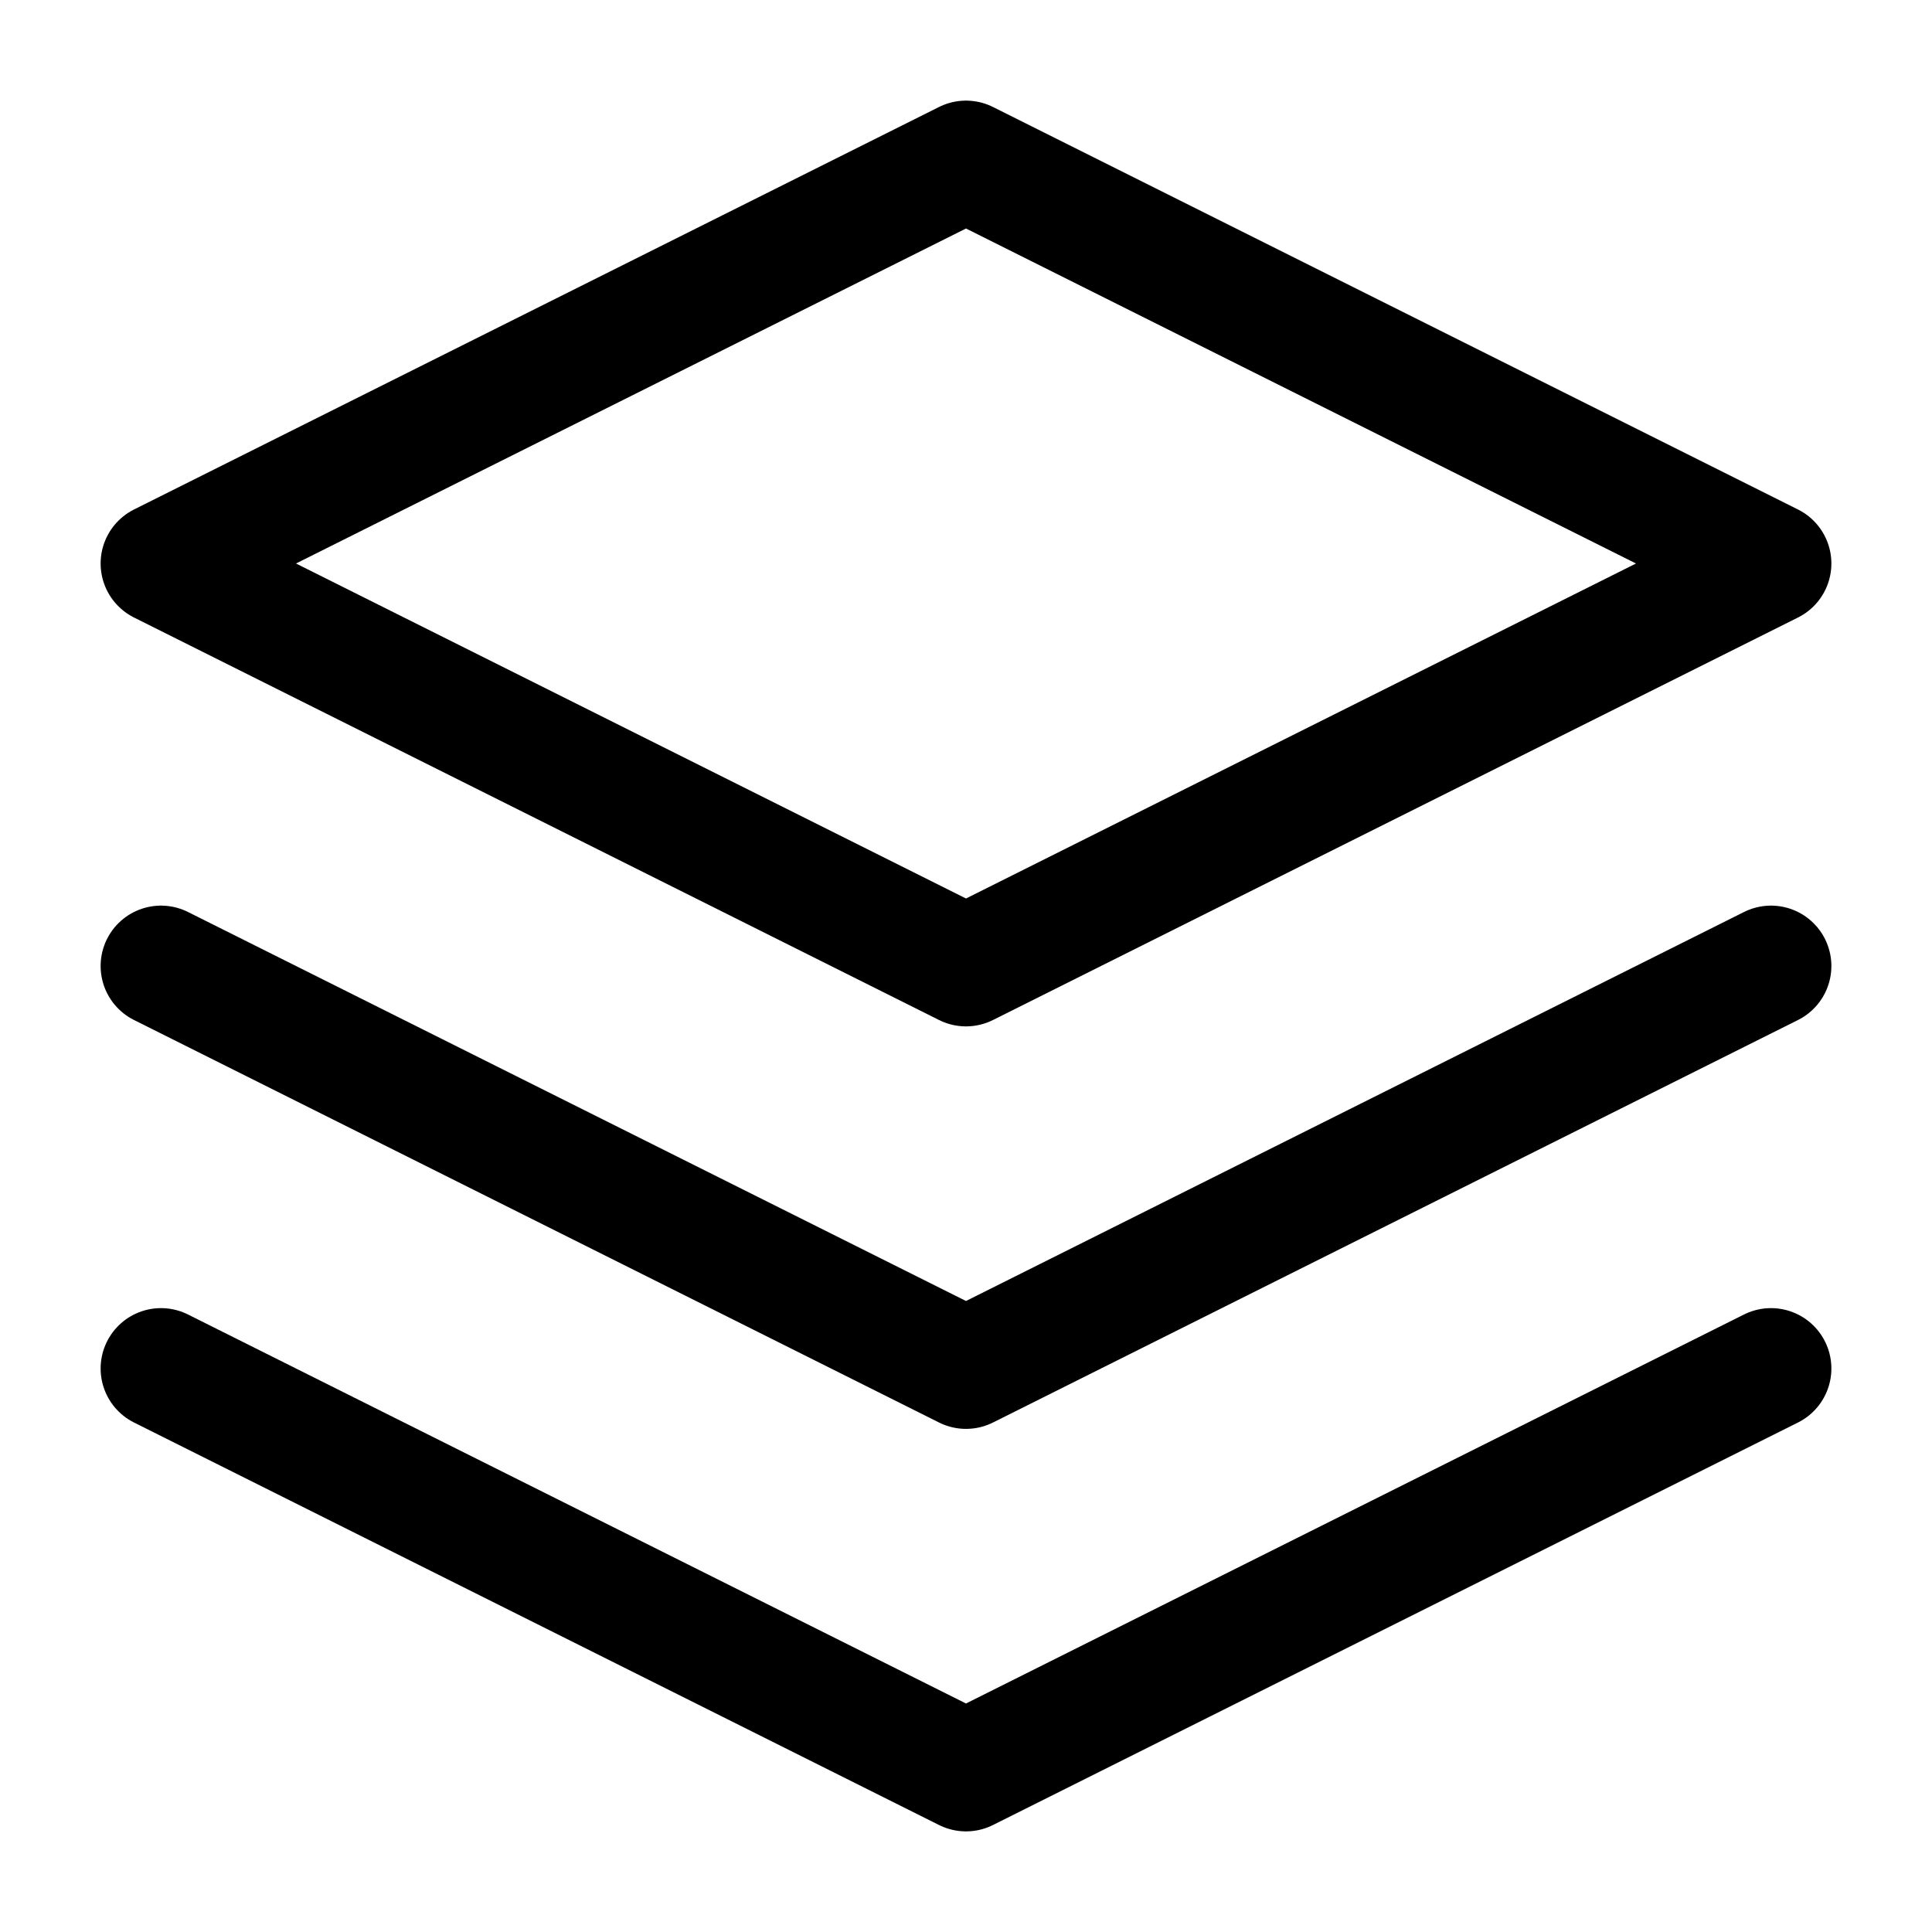
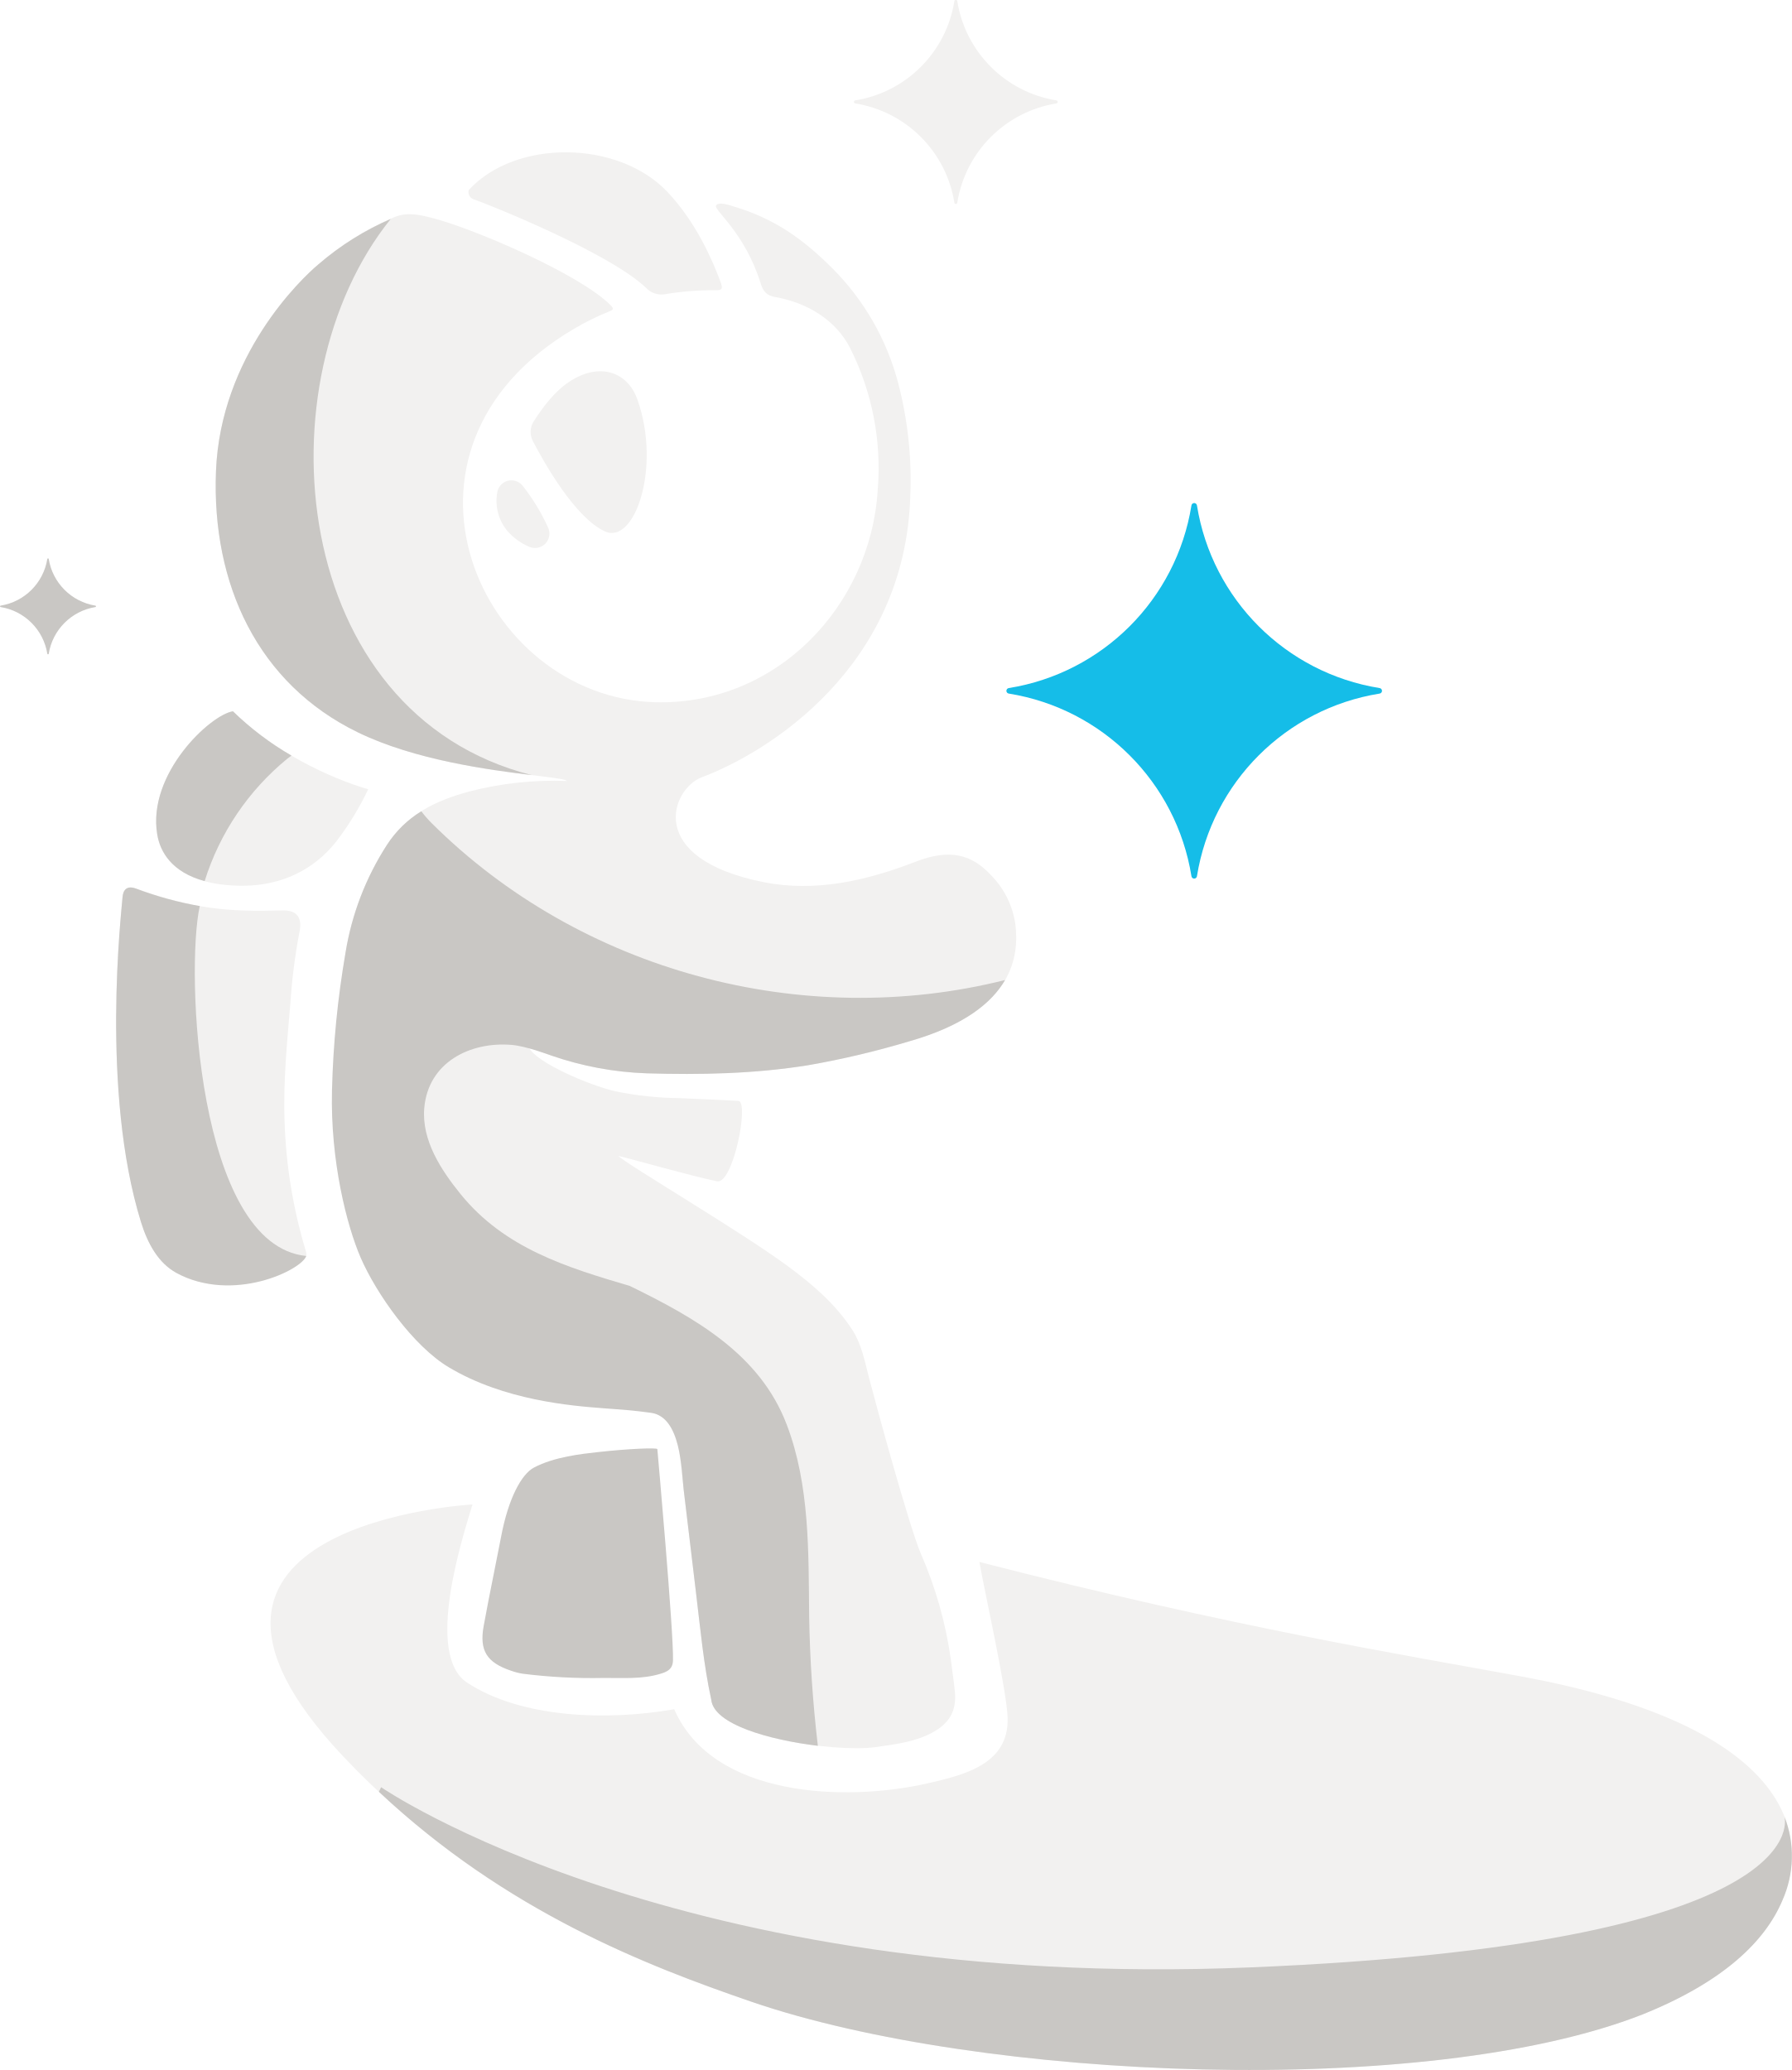
- <svg xmlns="http://www.w3.org/2000/svg" viewBox="0 0 24 24" fill="none" stroke="currentColor" stroke-width="1.5" stroke-linecap="round" stroke-linejoin="round">
-   <path d="M12 2L2 7l10 5 10-5-10-5z" />
-   <path d="M2 17l10 5 10-5" />
-   <path d="M2 12l10 5 10-5" />
+ <svg xmlns="http://www.w3.org/2000/svg" id="ff541932-d9f0-4790-9243-15538c795caa" data-name="Layer 1" viewBox="0 0 444.55 513.6">
+   <path d="M30.39,222.69c.13-1.9,1.06-3,3.35-2.22,14.63,5.17,23,5.78,36.32,5.42,3.75-.1,5,1.91,4.2,5.54a142.21,142.21,0,0,0-2.2,17.22c-.82,9.85-1.83,19.69-1.46,29.59a124.4,124.4,0,0,0,5.2,31.92c.46,1.5.31,1.88-1.27,2.75a50.11,50.11,0,0,1-13.08,4.93c-6.16,1.39-12.52,1-17.71-2-4.36-2.54-7.09-7.17-8.78-12.65C24.91,270.64,30.15,226.14,30.39,222.69Z" fill="#f2f1f0" />
+   <path d="M132.38,260.35c.58.16,1.15.37,1.72.58a81.65,81.65,0,0,0,26.34,5.38c13.36.4,26.71.13,40-2a216.58,216.58,0,0,0,25-5.9c26.63-7.55,27.31-21.74,26.47-29A21.72,21.72,0,0,0,245.72,217c-4.65-4.93-10-6.53-18.59-3.19-12.15,4.7-24.79,7.63-37.71,5.06-29.66-5.92-22.77-23.2-15.35-26,16.29-6.1,50.58-27.19,51.77-70a95.16,95.16,0,0,0-3-27.78,62.9,62.9,0,0,0-16.22-28.4c-7.33-7.33-14.37-12.39-24.47-15.42-.84-.25-3.87-1.38-4.51-.27s7.15,6.64,11.07,19.31c.64,2.08,1.52,3,3.59,3.39,8,1.39,15.1,5.74,18.62,12.69a66.3,66.3,0,0,1,6.83,35.23c-1.8,28.77-25.06,53.29-55,52.62-43.81-1-71.36-62.68-20.34-92.66a64.66,64.66,0,0,1,8.63-4.27c.87-.36,1.49-.51.5-1.52-7.65-7.82-34.65-19.32-44.46-21.75-3-.75-6-1.47-9.15-.2A69.48,69.48,0,0,0,79,65.58C74.66,69.2,54.7,88.26,53.58,116.94,52.49,145,64,169.67,88.78,181.71c20.76,10.11,50.53,10.58,51.87,12.06a83.68,83.68,0,0,0-24.21,2.61c-8.21,2.2-15.57,5.69-20.43,13.24A69.85,69.85,0,0,0,85.73,236.3c-1.92,11.39-.61,22.75-1.51,34.2a65.84,65.84,0,0,0,.46,16.71c1.45,8.33,4.78,15,8.2,22.93.37.86.37,1.44.76,2.28,5.85-2.59,9.42-1.72,15.9-1.72,10.91,0,19.38,7.2,24.33,16.41h.43c13.31,0,23,10.73,27.08,22.76.26,0,.51,0,.76.07,2.35.38,5.63,3.12,5.85,5.15q.78,7.21,1.61,14.43,1.52,12.87,3.08,25.73c1.07,8.83,1.87,17.71,3.77,26.42.84,9.12,30.77,13.23,40.7,11.82,4.75-.67,9.64-1.23,14-3.53s6.18-5.43,5.75-10.15c-.25-2.66-.69-5.31-1-8a100.18,100.18,0,0,0-7.48-26.39c-2.95-7-11-36.53-12.94-44-1-3.93-1.79-8-4.05-11.48-4.17-6.44-9.95-11.33-16-15.8-11.16-8.28-40-25.28-42.06-27.34,3.62.81,17.39,4.81,24.5,6.3,4,.84,8.08-19.82,5.3-19.95-4.86-.25-9.71-.49-14.57-.68a84.33,84.33,0,0,1-15.94-1.7c-6.61-1.54-19.64-7.15-21.43-10.86C131.72,259.93,132.16,260.29,132.38,260.35Z" fill="#f2f1f0" />
+   <path d="M107.07,204.22a29.06,29.06,0,0,1-2.55-2.93A26.89,26.89,0,0,0,96,209.62,69.85,69.85,0,0,0,85.73,236.3a233,233,0,0,0-3.37,34.31c-.42,17.51,3.68,33.48,7.1,41.41,3.9,9,13.09,22,21.9,27.24,13.72,8.2,30.3,9.54,38.31,10.15,4.14.31,7.7.54,11.87,1.14,7.44,1.07,7.5,14.15,8.06,19q1.52,12.87,3.08,25.73c1.07,8.83,1.87,17.71,3.77,26.42.57,6.17,14.45,10,26.45,11.47a318.86,318.86,0,0,1-2.16-32.32c-.17-15.81.17-32.34-5.55-47.35C188.56,336,172.48,327,156.26,319.07c-15.7-4.64-31.08-9.33-42-22.8-4.81-5.94-9.72-13.37-9-21.4,1-11.26,11.31-16.45,21.61-15.62,3.53.28,9,2.34,9.91,2.65a80.49,80.49,0,0,0,23.65,4.41c13.36.4,26.71.13,40-2a216.58,216.58,0,0,0,25-5.9c13.85-3.93,20.67-9.65,23.92-15.25C199.11,255.76,144,241,107.07,204.22Z" fill="#c9c7c4" />
+   <path d="M131.94,192.32c-60.34-15.23-67.53-97.68-35-138A70.14,70.14,0,0,0,79,65.58C74.66,69.2,54.7,88.26,53.58,116.94,52.49,145,64,169.67,88.78,181.71,102.94,188.6,121.27,191,131.94,192.32Z" fill="#c9c7c4" />
+   <path d="M377.34,415.94c-28.71-5.29-70.63-12-134.36-28.39,1,6.05,6.82,31.9,7,38.72.29,11.44-10.67,14.12-20,16.24-20.05,4.54-53.11,3.6-62.72-18.42-16.75,2.93-37.92,2.21-51.36-6.59-10.63-6.95-1.1-36.22,1.32-44.22,0,0-86.48,4.76-32.2,62.38,34,36.06,72.63,51.12,101.43,61,57,19.56,167.53,24.16,221,3.15,20.23-8.13,30.5-18.27,34.72-28.34C449.71,453.61,442.09,427.86,377.34,415.94Z" fill="#f2f1f0" />
+   <path d="M149.69,416.33a137.42,137.42,0,0,1-20-1.05,15.86,15.86,0,0,1-3-.78c-5.89-2-7.8-4.94-6.71-11,.78-4.32,1.64-8.62,2.5-12.92.61-3.07,1.23-6.14,1.82-9.21,1.82-9.72,5.12-15.63,8.16-17.24,5.05-2.68,11.86-3.39,15.68-3.82,7.8-.88,14.9-1.15,14.94-.76,0,0,4.11,45.85,3.88,52.46-.08,2.14-1.39,2.76-3.07,3.27C159.24,416.71,154.45,416.28,149.69,416.33Z" fill="#c9c7c4" />
+   <path d="M57.79,176.48C52.17,177.35,36.51,192,39,207c.91,5.62,5.41,12.27,19.79,12.75,13.47.44,21.2-6.37,25-11.44a72,72,0,0,0,7.56-12.49C85.71,194.25,69.94,188.47,57.79,176.48Z" fill="#f2f1f0" />
+   <path d="M71.25,188.27c.35-.28.7-.52,1.06-.79a74.13,74.13,0,0,1-14.52-11C52.17,177.35,36.51,192,39,207c.71,4.39,3.64,9.41,11.77,11.62A63.81,63.81,0,0,1,71.25,188.27Z" fill="#c9c7c4" />
+   <path d="M49.56,224.81a87.4,87.4,0,0,1-15.82-4.34c-2.28-.84-3.22.32-3.35,2.22-.24,3.45-5.48,47.95,4.57,80.47,1.69,5.48,4.35,10.24,8.78,12.65,14,7.63,31.11-.69,32.23-4.18C48.82,308.93,46,240.93,49.56,224.81Z" fill="#c9c7c4" />
+   <path d="M178.7,69.8c.66,1.79.62,2.27-1.36,2.21a70.67,70.67,0,0,0-12.41,1,5.2,5.2,0,0,1-4.66-1.6c-9.23-8.78-39.15-20.71-42.59-21.9a1.9,1.9,0,0,1-1.39-2.37c11.68-12.68,37-12.38,49.2.38C172.8,55.19,176.92,65,178.7,69.8Z" fill="#f2f1f0" />
+   <path d="M141.07,94.82c-3.46,2.32-6.35,6.11-8.67,9.74a4.87,4.87,0,0,0-.21,4.87c2.88,5.54,10.48,19,17.86,22.41s14-15.7,8.15-32.54C155.73,92.14,148.63,89.74,141.07,94.82Z" fill="#f2f1f0" />
+   <path d="M129.57,120.41a3.56,3.56,0,0,0-6.23,1.91,11.67,11.67,0,0,0,2.62,9.52,15.1,15.1,0,0,0,5.37,3.84,3.57,3.57,0,0,0,4.63-4.81A50,50,0,0,0,129.57,120.41Z" fill="#f2f1f0" />
+   <path d="M342.25,172.09a54.71,54.71,0,0,0-45.3,45.3.69.69,0,0,1-1.37,0,54.71,54.71,0,0,0-45.3-45.3.69.69,0,0,1,0-1.37,54.71,54.71,0,0,0,45.3-45.3.69.69,0,0,1,1.37,0,54.71,54.71,0,0,0,45.3,45.3A.69.69,0,0,1,342.25,172.09Z" fill="#15bde8" />
+   <path d="M262.09,25.66A29.7,29.7,0,0,0,237.5,50.24a.37.37,0,0,1-.74,0,29.68,29.68,0,0,0-24.59-24.58.38.38,0,0,1,0-.75A29.68,29.68,0,0,0,236.76.33a.37.37,0,0,1,.74,0,29.7,29.7,0,0,0,24.59,24.58A.38.38,0,0,1,262.09,25.66Z" fill="#f2f1f0" />
+   <path d="M23.68,150.62a14,14,0,0,0-11.59,11.59.18.18,0,0,1-.35,0A14,14,0,0,0,.15,150.62a.18.18,0,0,1,0-.35,14,14,0,0,0,11.59-11.59.18.18,0,0,1,.35,0,14,14,0,0,0,11.59,11.59A.18.18,0,0,1,23.68,150.62Z" fill="#c9c7c4" />
+   <path d="M407.49,499.82c20.23-8.13,30.5-18.28,34.72-28.34a26.93,26.93,0,0,0,.51-20.7c.44,1.89,5.17,31.65-132.48,37.36-142.17,5.9-215.69-44.7-215.69-44.7L94,444.57c31.65,29.68,66.15,43.07,92.44,52.1C243.43,516.23,354,520.83,407.49,499.82Z" fill="#c9c7c4" />
</svg>
